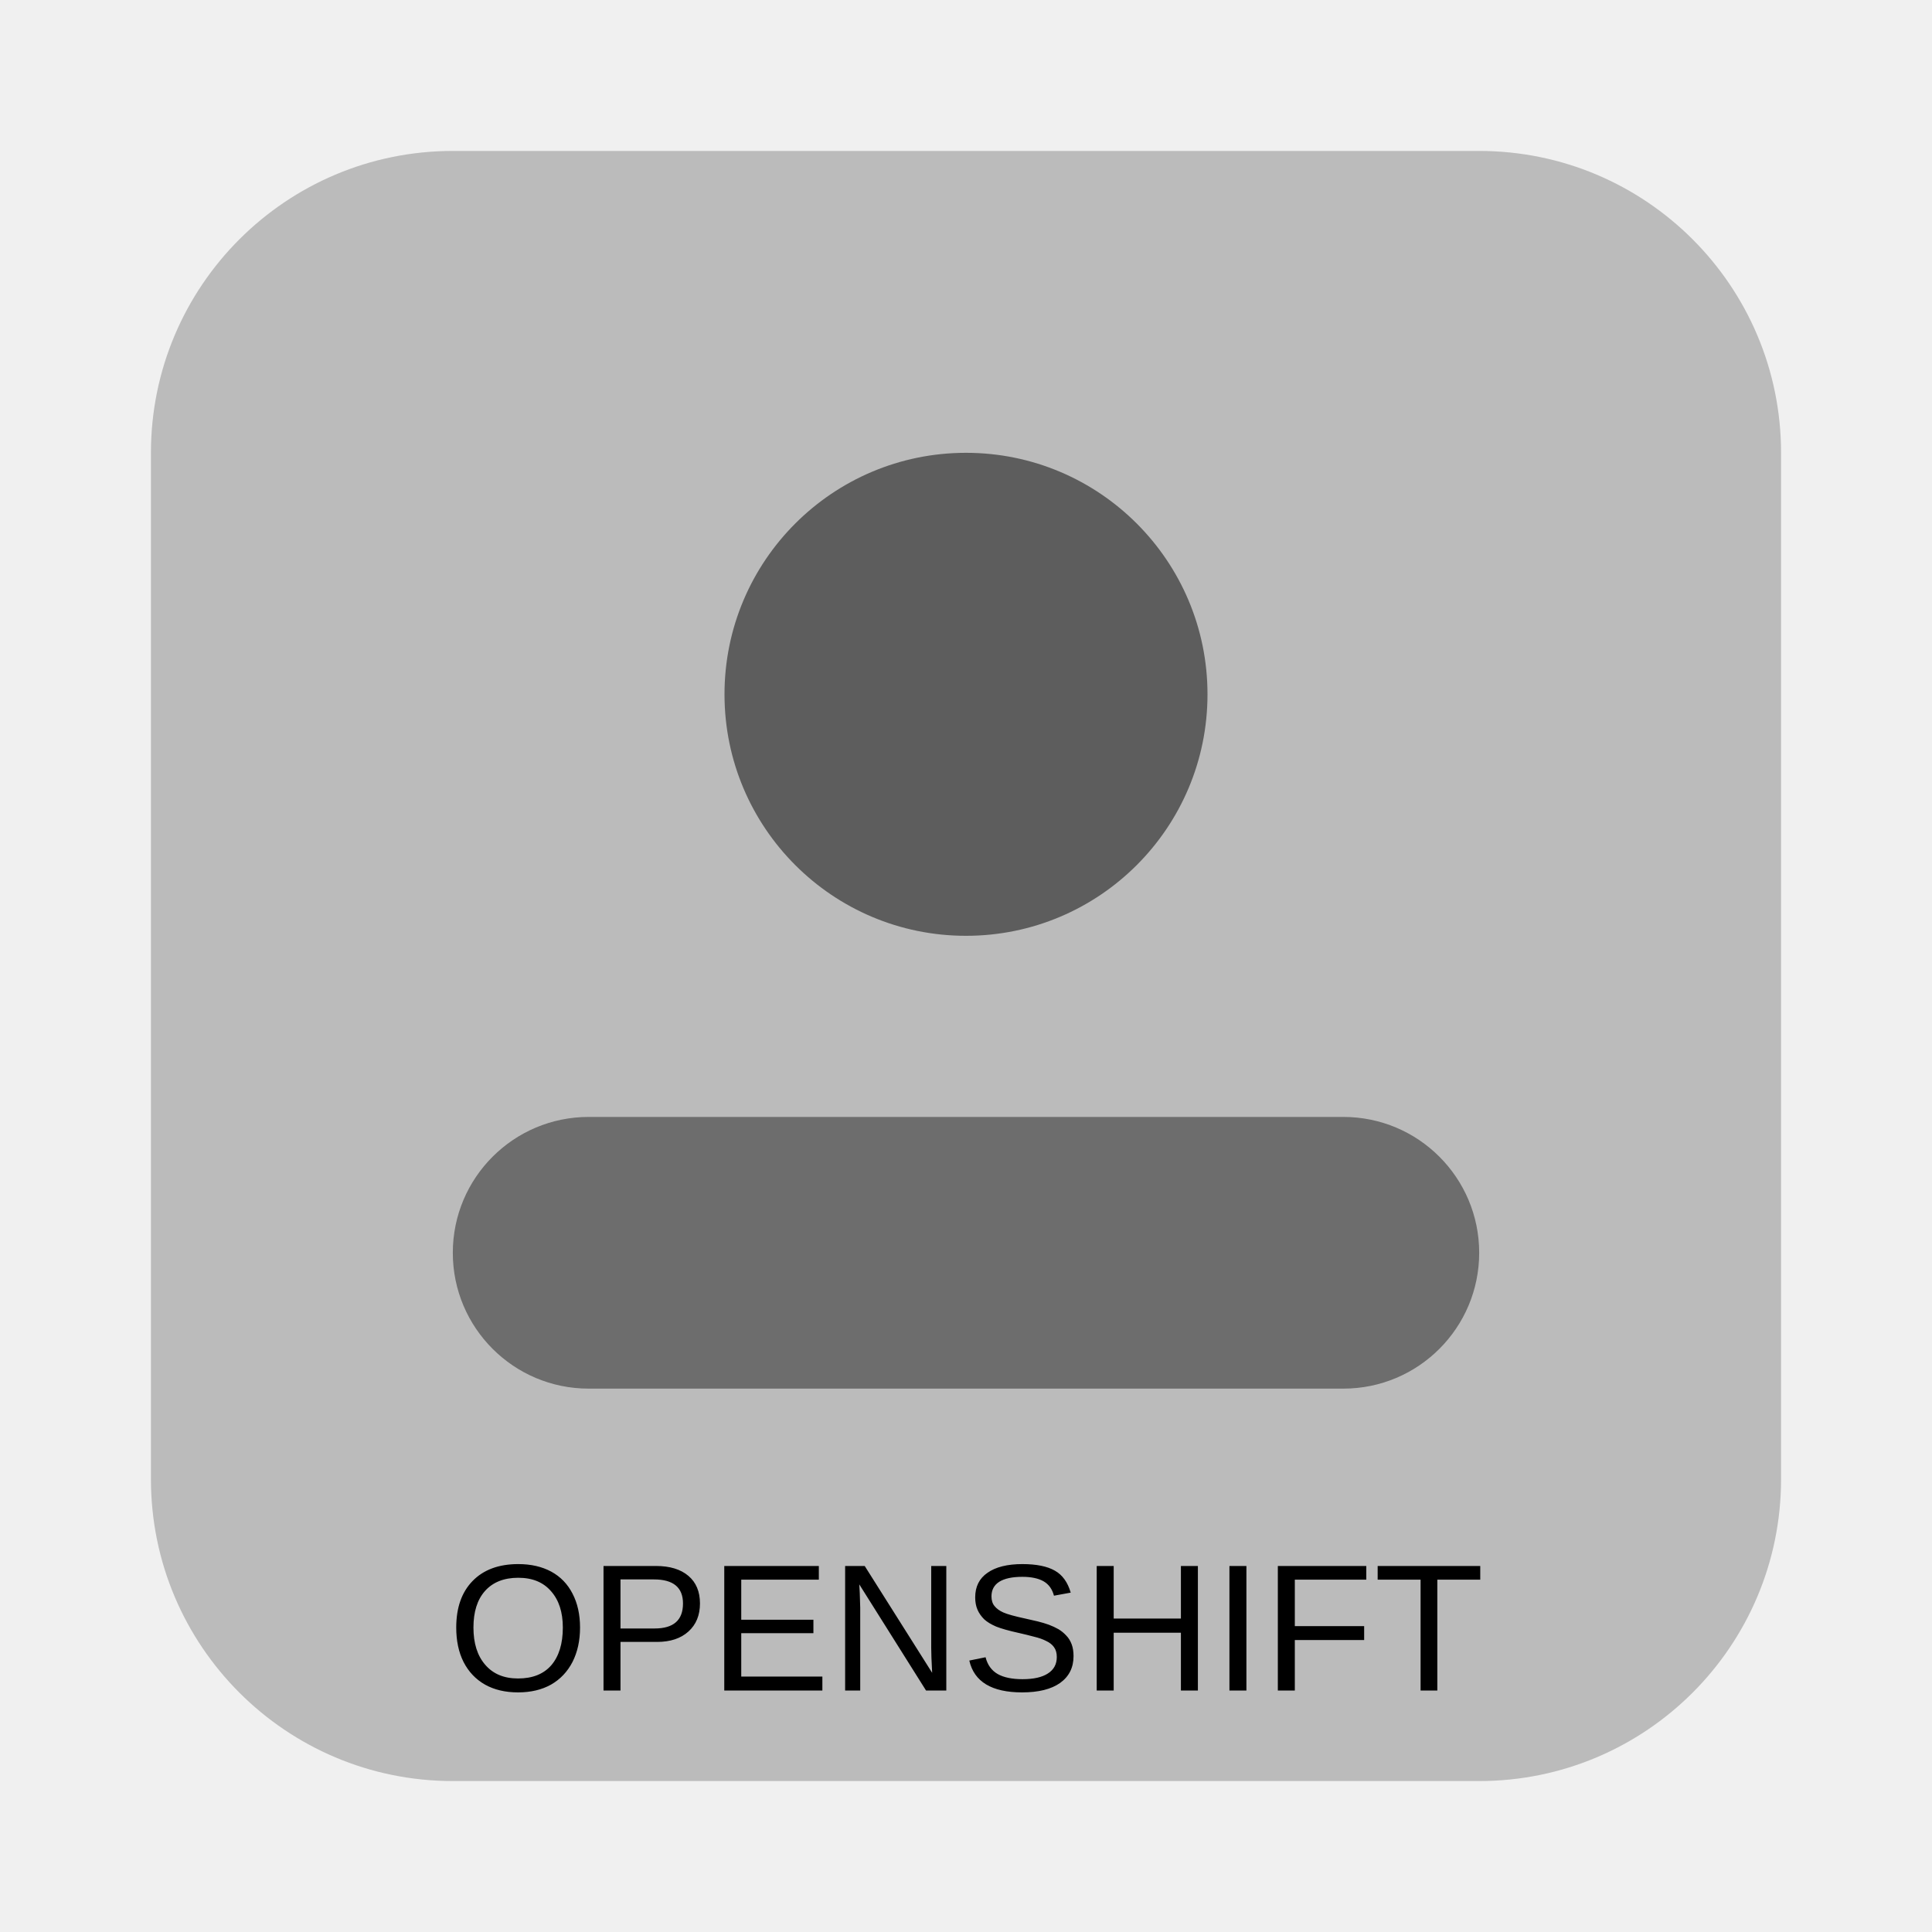
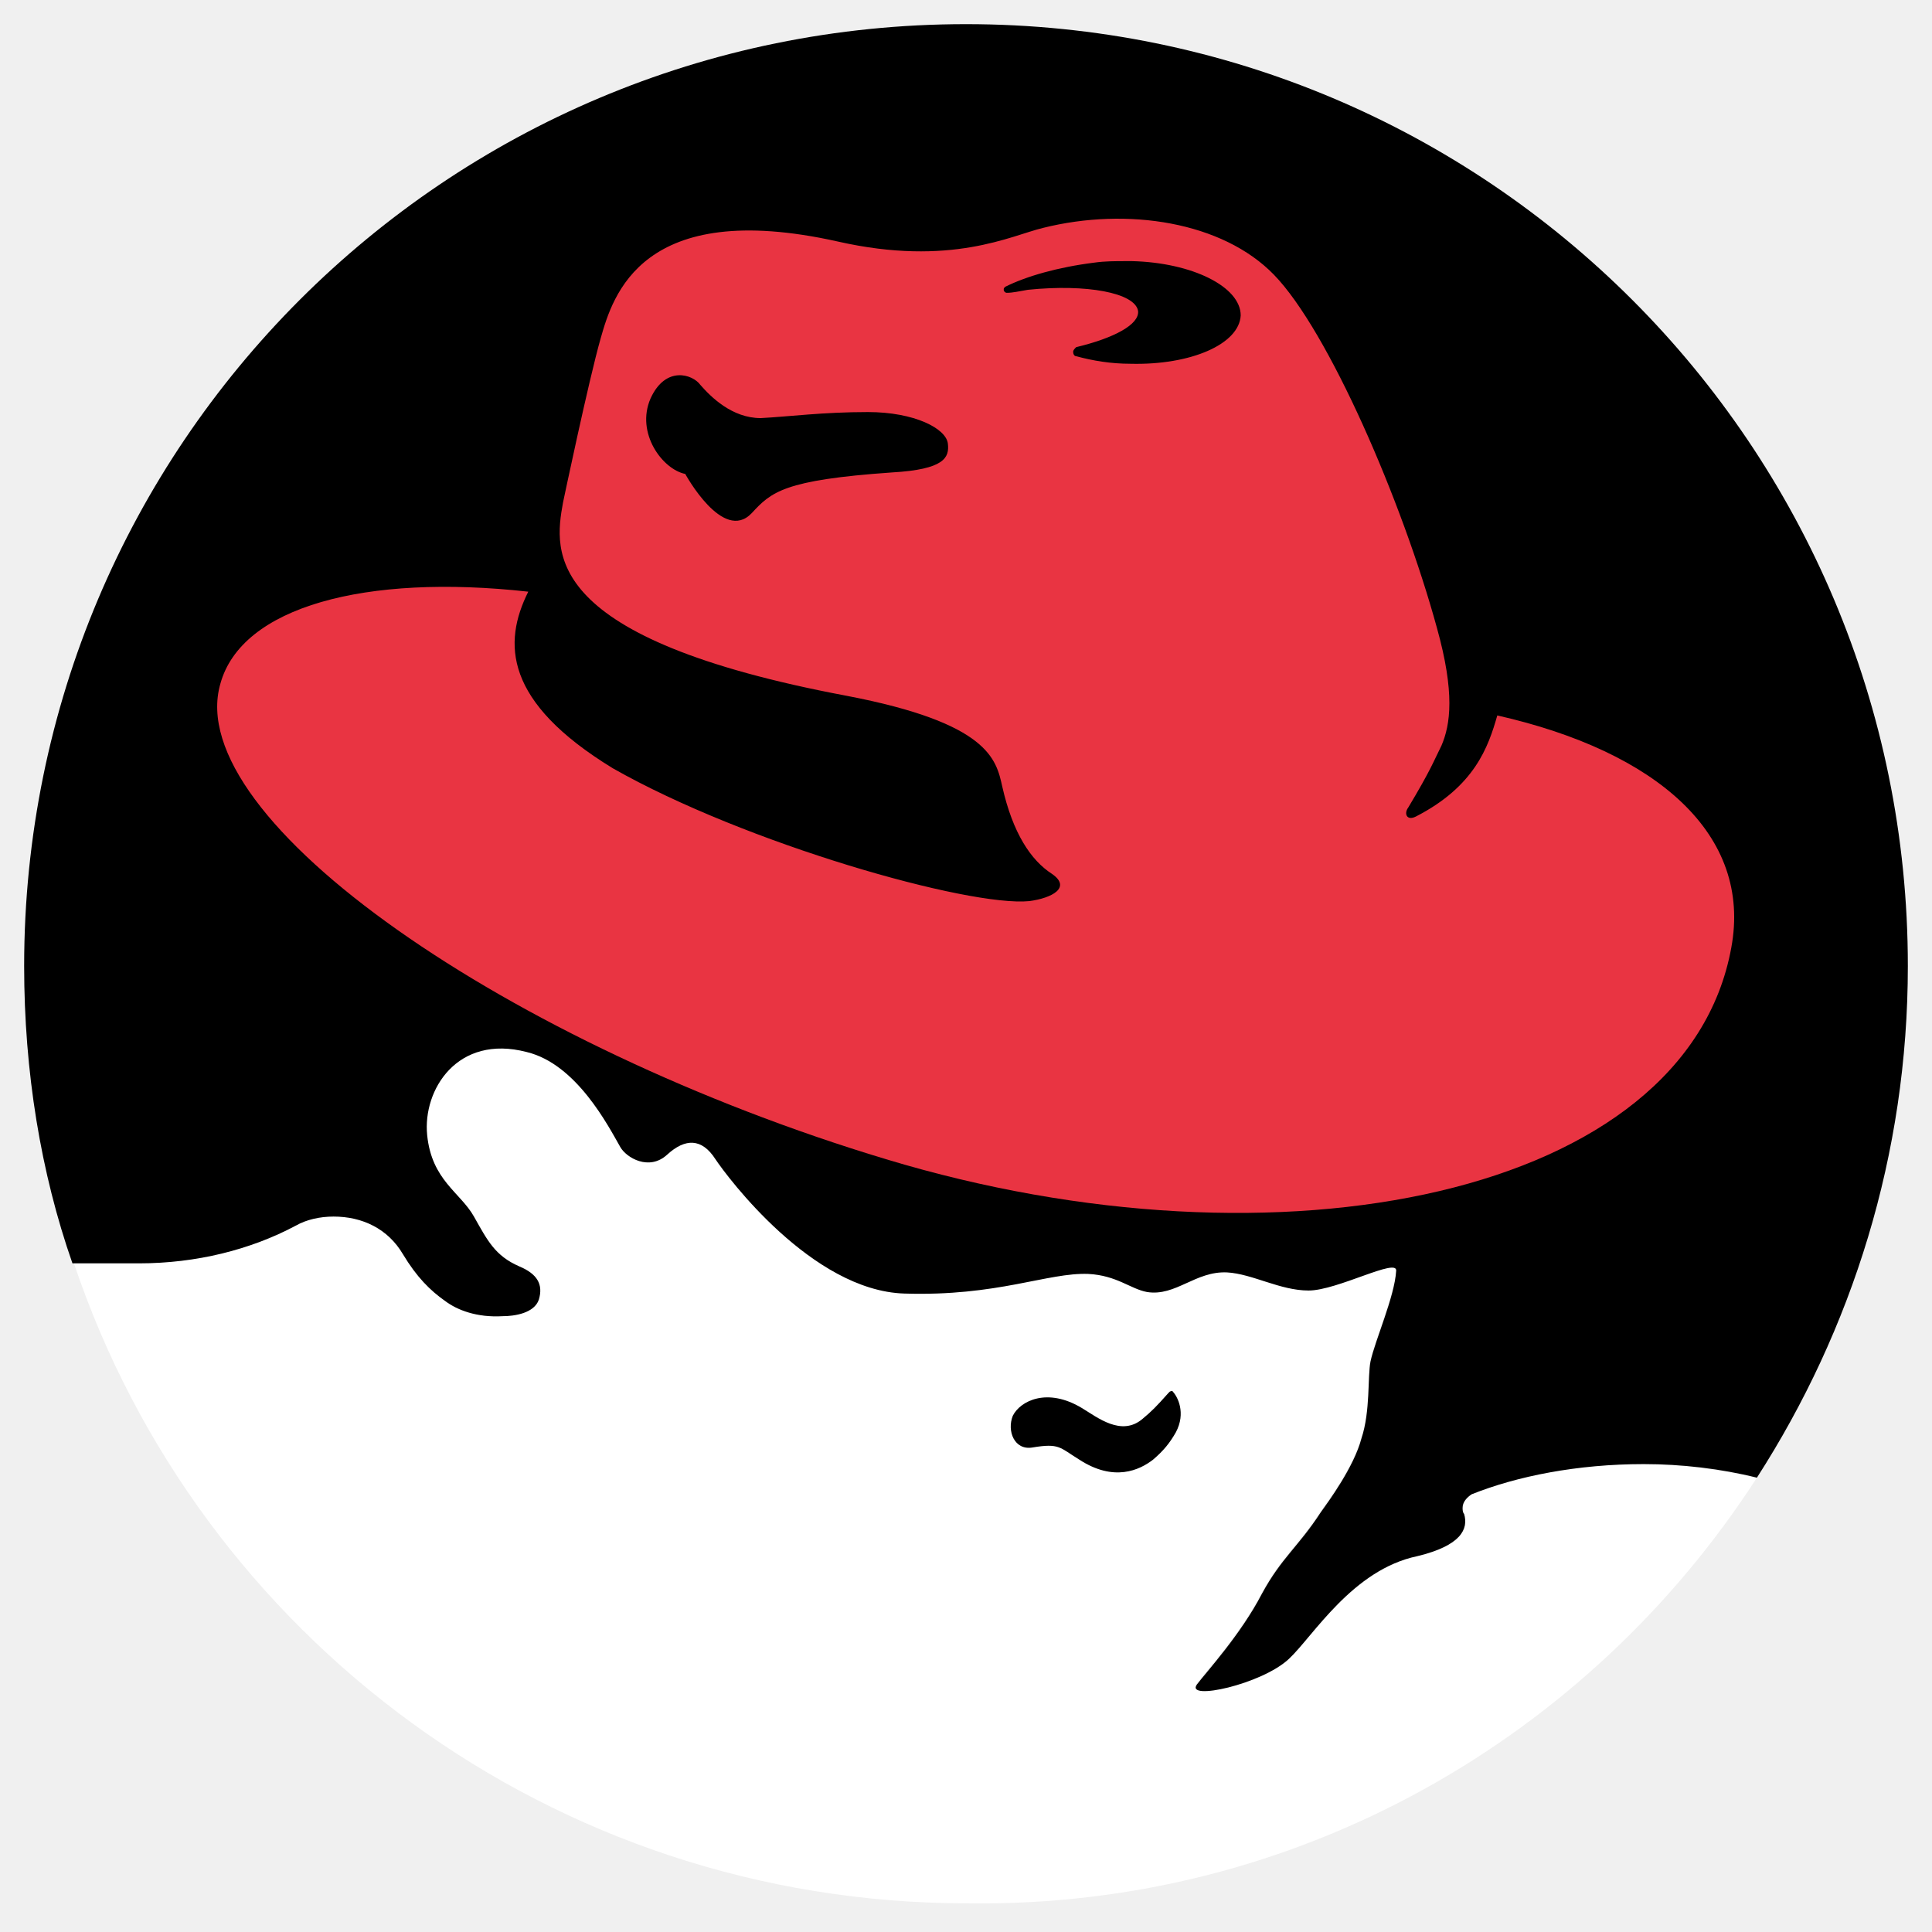
- <svg xmlns="http://www.w3.org/2000/svg" viewBox="0 0 128 128" fill="none">
-   <rect x="10" y="10" width="108" height="108" rx="20" fill="currentColor" opacity="0.22" />
-   <circle cx="64" cy="46" r="16" fill="currentColor" opacity="0.5" />
-   <rect x="30" y="74" width="68" height="18" rx="9" fill="currentColor" opacity="0.42" />
-   <text x="64" y="112" text-anchor="middle" font-size="12" font-family="Arial, sans-serif" fill="currentColor">OPENSHIFT</text>
+ <svg xmlns="http://www.w3.org/2000/svg" viewBox="0 0 128 128">
+   <path fill="#fff" d="M116.4 97.9c-2.4-.5-5-.9-7.5-.9-4.4 0-8.4.8-11.4 2-.3.2-.6.5-.6.9 0 .1 0 .3.1.4.3 1-.2 2.1-3.1 2.7-4.3.9-6.9 5.3-8.5 6.8-1.8 1.7-6.9 2.8-6.1 1.7.6-.8 2.9-3.3 4.3-6 1.3-2.4 2.4-3.1 3.9-5.4.5-.7 2.2-3 2.7-4.9.6-1.8.4-4.1.6-5.1.3-1.4 1.6-4.3 1.7-6 .1-.9-3.9 1.4-5.8 1.4s-3.7-1.1-5.4-1.2c-2.1-.1-3.4 1.6-5.3 1.3-1.1-.2-2-1.1-3.9-1.2-2.7-.1-6 1.5-12.2 1.3-6.1-.2-11.7-7.7-12.5-8.9-.9-1.4-2-1.4-3.2-.3-1.2 1.1-2.7.2-3.1-.5-.8-1.4-2.9-5.5-6.2-6.3-4.6-1.2-6.9 2.5-6.6 5.5.3 3 2.2 3.8 3.1 5.4.9 1.6 1.4 2.6 3 3.3 1.2.5 1.6 1.2 1.3 2.2-.3.9-1.6 1.1-2.4 1.1-1.7.1-3-.4-3.8-1-1-.7-1.9-1.6-2.8-3.1-1-1.7-2.7-2.5-4.6-2.5-.9 0-1.8.2-2.5.6-3 1.6-6.6 2.5-10.4 2.5H4.9c8.3 24.7 31.7 42.4 59.2 42.4 21.9.3 41.2-11 52.3-28.2" />
+   <path d="M116.4 97.9c-2.4-.6-5-.9-7.5-.9-4.4 0-8.4.8-11.4 2-.3.2-.6.5-.6.9 0 .1 0 .3.1.4.3 1-.2 2.1-3.1 2.8-4.3.9-6.9 5.3-8.5 6.8-1.8 1.7-6.9 2.8-6.1 1.7.6-.8 2.9-3.3 4.3-6 1.3-2.4 2.4-3.1 3.9-5.4.5-.7 2.2-3 2.7-4.9.6-1.8.4-4.1.6-5.1.3-1.4 1.6-4.3 1.7-6 .1-.9-3.9 1.3-5.8 1.3s-3.7-1.1-5.4-1.2c-2.1-.1-3.4 1.6-5.3 1.3-1.1-.2-2-1.1-3.9-1.2-2.7-.1-6 1.5-12.2 1.3-6.1-.2-11.7-7.7-12.5-8.9-.9-1.4-2-1.4-3.2-.3-1.2 1.1-2.7.2-3.1-.5-.8-1.4-2.9-5.5-6.2-6.3-4.6-1.2-6.9 2.5-6.6 5.5.3 3 2.2 3.8 3.1 5.4.9 1.6 1.4 2.6 3 3.3 1.2.5 1.6 1.2 1.3 2.2-.3.9-1.6 1.1-2.4 1.1-1.7.1-3-.4-3.8-1-1-.7-1.9-1.6-2.8-3.1-1-1.7-2.7-2.5-4.6-2.5-.9 0-1.8.2-2.5.6-3 1.6-6.6 2.5-10.4 2.5H4.8C2.7 77.7 1.6 71 1.6 64 1.6 29.5 29.5 1.6 64 1.6s62.4 27.9 62.4 62.4c0 12.5-3.7 24.1-10 33.9m-38.7-5.7c.3.3.9 1.4.2 2.7-.4.7-.8 1.2-1.5 1.8-.9.7-2.6 1.5-4.9 0-1.3-.8-1.3-1.1-3.1-.8-1.2.2-1.7-1.1-1.3-2.1.5-1 2.3-1.9 4.6-.5 1 .6 2.6 1.9 4 .7.6-.5.9-.8 1.7-1.7l.1-.1c.2-.1.2 0 .2 0" />
+   <path fill="#E93442" d="M59.1 31.3c-7.2.5-8 1.3-9.3 2.7-1.9 2-4.4-2.6-4.4-2.6-1.5-.3-3.3-2.7-2.3-5 1-2.2 2.8-1.6 3.3-.9.7.8 2.1 2.2 4 2.2 1.9-.1 4.1-.4 7.1-.4 3.1 0 5.2 1.1 5.3 2.1.1.9-.2 1.7-3.7 1.9m7.6-11.9c-.1 0-.2-.1-.2-.2s0-.1.1-.2c1.4-.7 3.5-1.3 5.9-1.6.7-.1 1.4-.1 2.1-.1h.4c4 .1 7.2 1.7 7.2 3.6-.1 1.9-3.3 3.3-7.3 3.2-1.3 0-2.5-.2-3.6-.5-.1 0-.2-.1-.2-.3 0-.1.1-.2.2-.3 2.5-.6 4.2-1.5 4.1-2.4-.2-1.2-3.4-1.8-7.3-1.4-.6.1-1 .2-1.4.2m32.5 28c-.6 2.1-1.5 4.7-5.4 6.7-.6.3-.8-.2-.5-.6 1.5-2.5 1.7-3.1 2.2-4.1.6-1.4.9-3.5-.3-7.8-2.3-8.4-7.2-19.7-10.8-23.4-3.4-3.5-9.7-4.5-15.3-3.1-2.1.5-6.1 2.6-13.6.9-13-2.9-14.9 3.6-15.7 6.4-.8 2.8-2.5 10.9-2.5 10.9-.6 3.3-1.4 9 18.8 12.8 9.4 1.8 9.9 4.2 10.3 6 .7 3.1 1.9 4.9 3.3 5.8 1.3.9 0 1.6-1.5 1.8-4 .4-18.8-3.8-27.6-8.8-7.2-4.4-7.3-8.3-5.6-11.7-10.8-1.2-19 1-20.4 6.1-2.6 9 19.2 24 44.1 31.5 26.1 7.9 53 2.4 56-14 1.4-7.5-4.9-13-15.5-15.4" />
</svg>
